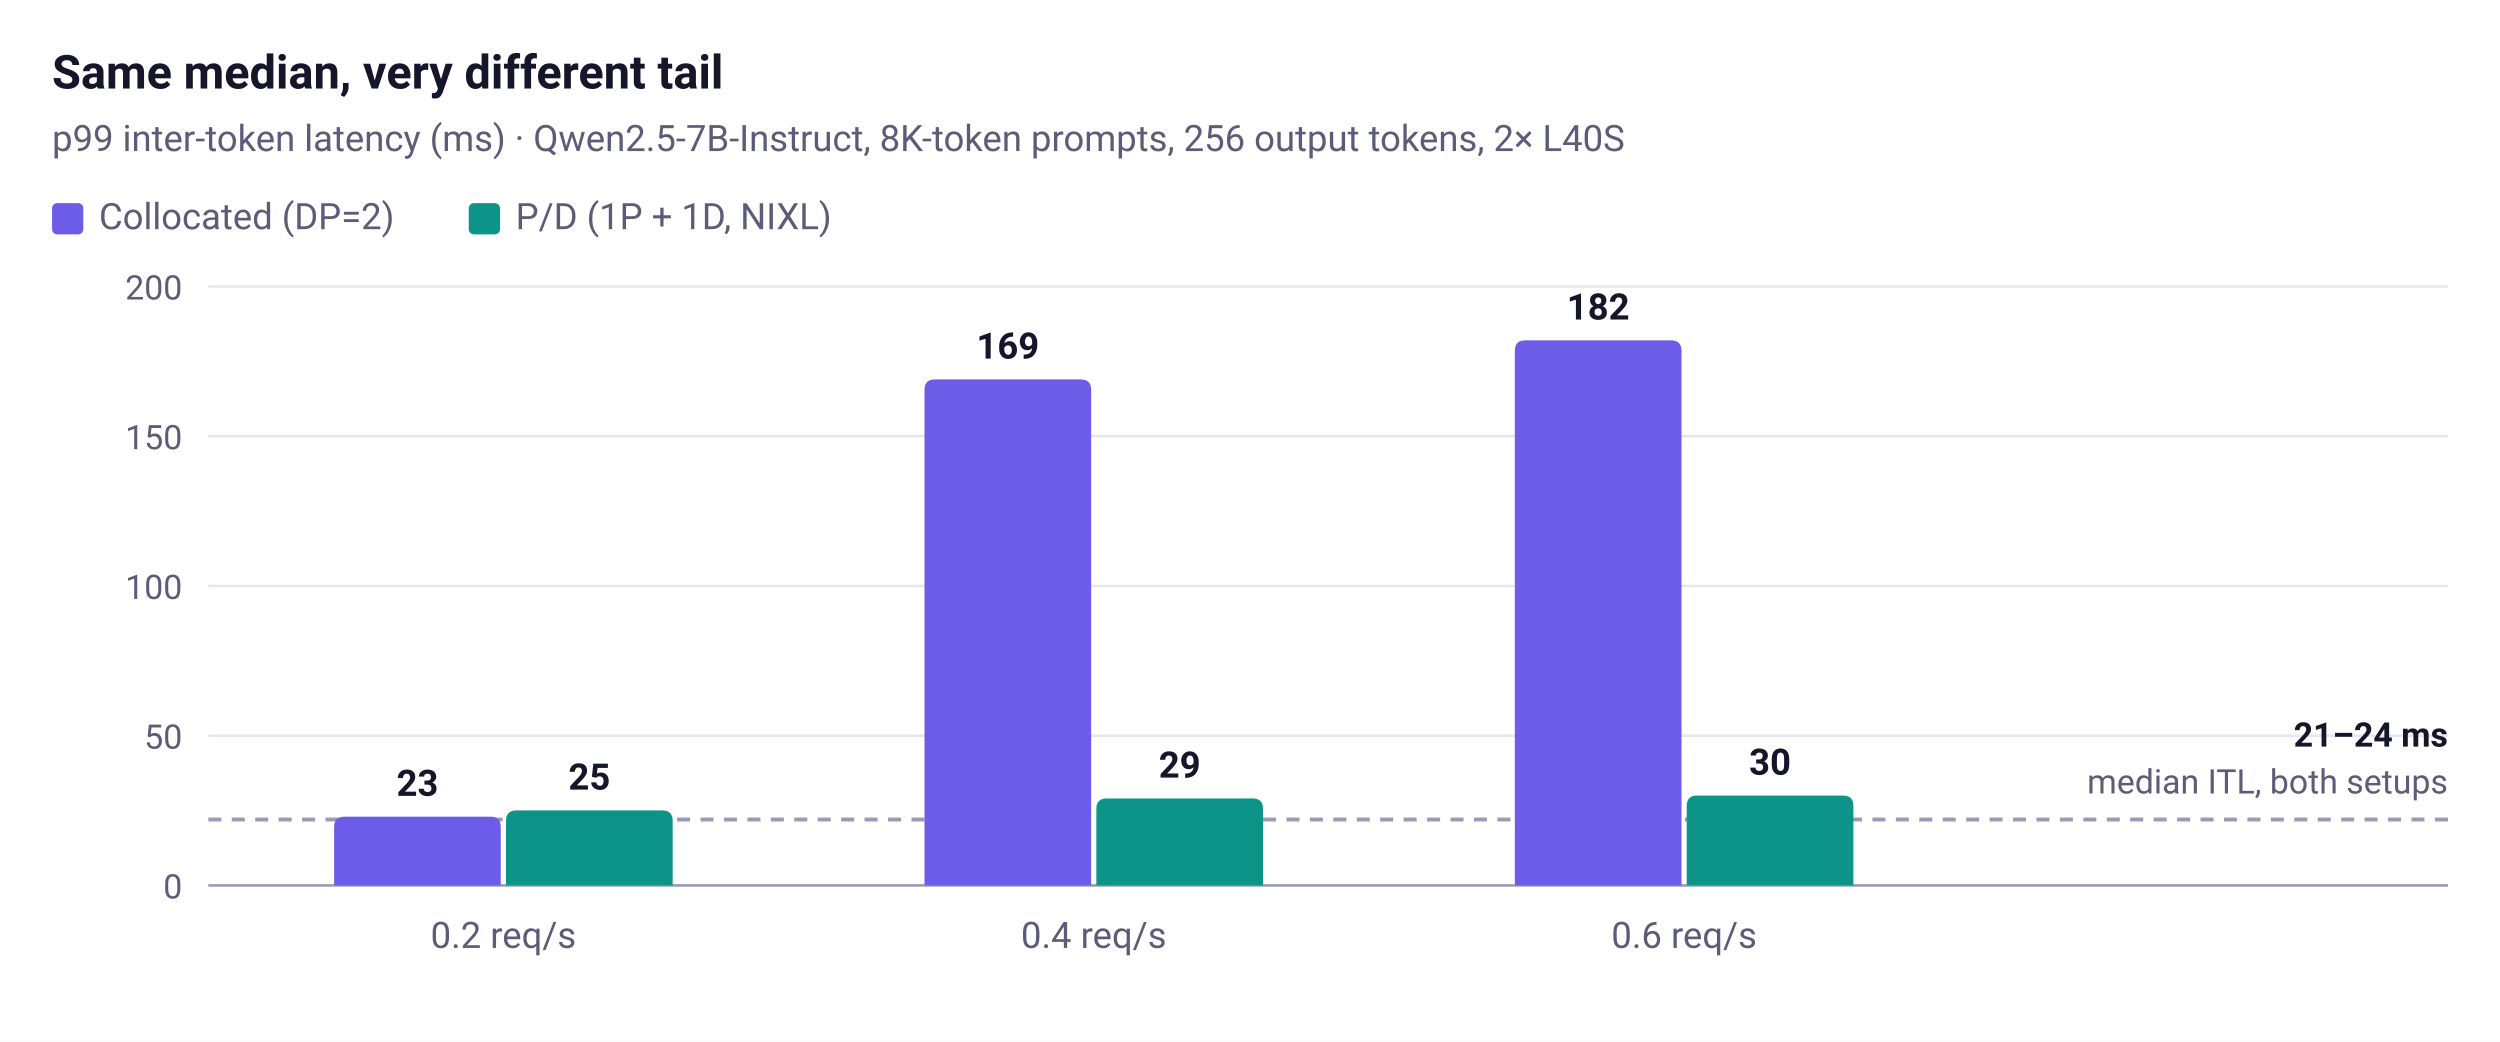
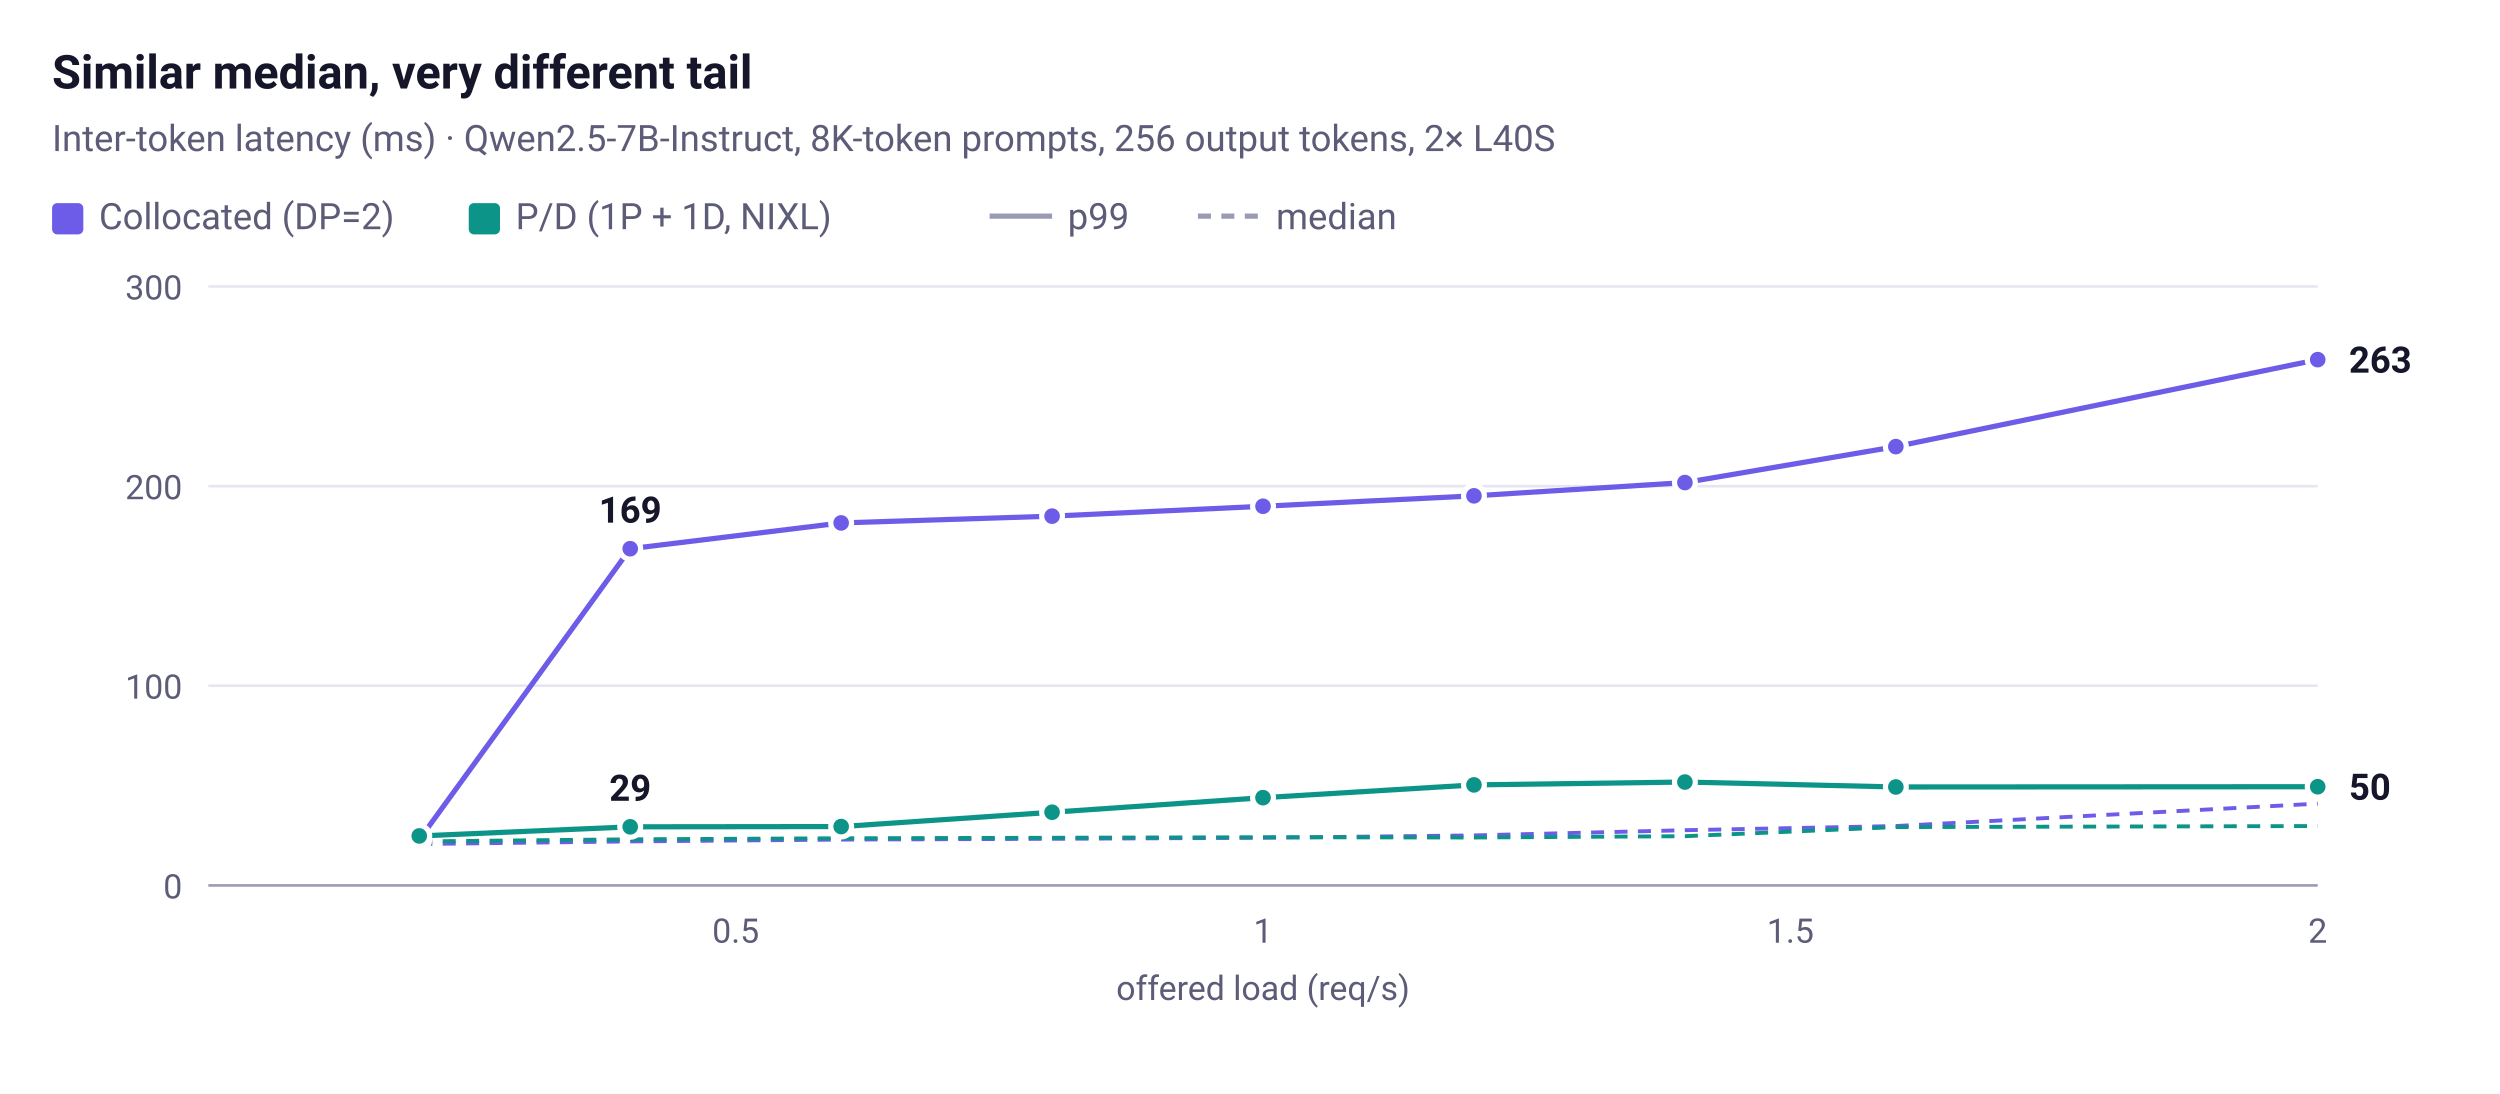
- <svg xmlns="http://www.w3.org/2000/svg" viewBox="0 0 960 400" width="960" height="400" role="img" aria-labelledby="tailt taild" font-family="ui-sans-serif,-apple-system,'Segoe UI',Roboto,'Helvetica Neue',Arial,sans-serif">
+ <svg xmlns="http://www.w3.org/2000/svg" viewBox="0 0 960 420" width="960" height="420" role="img" aria-labelledby="tailt taild" font-family="ui-sans-serif,-apple-system,'Segoe UI',Roboto,'Helvetica Neue',Arial,sans-serif">
  <style>
    .bg     { fill: #ffffff; }
    .t      { fill: #16162a; }
    .t-mut  { fill: #5c5c78; }
    .grid   { stroke: #e6e6f0; fill: none; }
    .axis   { stroke: #9a9ab4; fill: none; }
    .ref    { stroke: #9a9ab4; fill: none; stroke-dasharray: 5 4; }
    .c-f    { fill: #6C5CE7; }
    .c-s    { stroke: #6C5CE7; fill: none; }
    .p-f    { fill: #0D9488; }
    .p-s    { stroke: #0D9488; fill: none; }
    .ring   { stroke: #ffffff; }
    @media (prefers-color-scheme: dark) {
      .bg     { fill: #161622; }
      .t      { fill: #e9e9f2; }
      .t-mut  { fill: #a2a2bd; }
      .grid   { stroke: #2a2a3e; }
      .axis   { stroke: #6a6a86; }
      .ref    { stroke: #6a6a86; }
      .c-f    { fill: #8B82F0; }
      .c-s    { stroke: #8B82F0; }
      .p-f    { fill: #1FA89C; }
      .p-s    { stroke: #1FA89C; }
      .ring   { stroke: #161622; }
    }
  </style>
-   <rect width="960" height="400" class="bg" />
-   <text x="20.0" y="34.0" class="t" font-size="18" text-anchor="start" font-weight="700">Same median, very different tail</text>
-   <text x="20.0" y="58.0" class="t-mut" font-size="14" text-anchor="start">p99 inter-token latency (ms) · Qwen2.5-7B-Instruct, 8K-token prompts, 256 output tokens, 2× L40S</text>
+   <rect width="960" height="420" class="bg" />
+   <text x="20.0" y="34.0" class="t" font-size="18" text-anchor="start" font-weight="700">Similar median, very different tail</text>
+   <text x="20.0" y="58.0" class="t-mut" font-size="14" text-anchor="start">Inter-token latency (ms) · Qwen2.5-7B-Instruct, 8K-token prompts, 256 output tokens, 2× L40S</text>
  <rect x="20" y="78" width="12" height="12" rx="2" class="c-f" />
  <text x="38.0" y="88.0" class="t-mut" font-size="14" text-anchor="start">Collocated (DP=2)</text>
  <rect x="180" y="78" width="12" height="12" rx="2" class="p-f" />
  <text x="198.0" y="88.0" class="t-mut" font-size="14" text-anchor="start">P/D (1P + 1D, NIXL)</text>
-   <line x1="80" y1="340.0" x2="940" y2="340.0" class="axis" />
+   <line x1="380" y1="83" x2="404" y2="83" class="axis" stroke-width="2" />
+   <text x="410.0" y="88.0" class="t-mut" font-size="14" text-anchor="start">p99</text>
+   <line x1="460" y1="83" x2="484" y2="83" class="ref" stroke-width="2" />
+   <text x="490.0" y="88.0" class="t-mut" font-size="14" text-anchor="start">median</text>
+   <line x1="80" y1="340.0" x2="890" y2="340.0" class="axis" />
  <text x="70.0" y="345.0" class="t-mut" font-size="13" text-anchor="end">0</text>
-   <line x1="80" y1="282.5" x2="940" y2="282.5" class="grid" />
-   <text x="70.0" y="287.5" class="t-mut" font-size="13" text-anchor="end">50</text>
-   <line x1="80" y1="225.0" x2="940" y2="225.0" class="grid" />
-   <text x="70.0" y="230.0" class="t-mut" font-size="13" text-anchor="end">100</text>
-   <line x1="80" y1="167.5" x2="940" y2="167.5" class="grid" />
-   <text x="70.0" y="172.5" class="t-mut" font-size="13" text-anchor="end">150</text>
-   <line x1="80" y1="110.0" x2="940" y2="110.0" class="grid" />
-   <text x="70.0" y="115.0" class="t-mut" font-size="13" text-anchor="end">200</text>
-   <line x1="80" y1="314.7" x2="940" y2="314.7" class="ref" stroke-width="1.5" />
-   <text x="940.0" y="304.7" class="t-mut" font-size="13" text-anchor="end">median ITL, both setups</text>
-   <text x="940.0" y="286.7" class="t" font-size="13" text-anchor="end" font-weight="600">21–24 ms</text>
-   <path d="M128.3,340.0 V317.6 Q128.3,313.6 132.3,313.6 H188.3 Q192.3,313.6 192.3,317.6 V340.0 Z" class="c-f" />
-   <text x="160.3" y="305.6" class="t" font-size="14" text-anchor="middle" font-weight="600">23</text>
-   <path d="M194.3,340.0 V315.2 Q194.3,311.2 198.3,311.2 H254.3 Q258.3,311.2 258.3,315.2 V340.0 Z" class="p-f" />
-   <text x="226.3" y="303.2" class="t" font-size="14" text-anchor="middle" font-weight="600">25</text>
-   <text x="193.3" y="364.0" class="t-mut" font-size="14" text-anchor="middle">0.2 req/s</text>
-   <path d="M355.0,340.0 V149.7 Q355.0,145.7 359.0,145.7 H415.0 Q419.0,145.7 419.0,149.7 V340.0 Z" class="c-f" />
-   <text x="387.0" y="137.7" class="t" font-size="14" text-anchor="middle" font-weight="600">169</text>
-   <path d="M421.0,340.0 V310.6 Q421.0,306.6 425.0,306.6 H481.0 Q485.0,306.6 485.0,310.6 V340.0 Z" class="p-f" />
-   <text x="453.0" y="298.6" class="t" font-size="14" text-anchor="middle" font-weight="600">29</text>
-   <text x="420.0" y="364.0" class="t-mut" font-size="14" text-anchor="middle">0.4 req/s</text>
-   <path d="M581.7,340.0 V134.7 Q581.7,130.7 585.7,130.7 H641.7 Q645.7,130.7 645.7,134.7 V340.0 Z" class="c-f" />
-   <text x="613.7" y="122.7" class="t" font-size="14" text-anchor="middle" font-weight="600">182</text>
-   <path d="M647.7,340.0 V309.5 Q647.7,305.5 651.7,305.5 H707.7 Q711.7,305.5 711.7,309.5 V340.0 Z" class="p-f" />
-   <text x="679.7" y="297.5" class="t" font-size="14" text-anchor="middle" font-weight="600">30</text>
-   <text x="646.7" y="364.0" class="t-mut" font-size="14" text-anchor="middle">0.6 req/s</text>
+   <line x1="80" y1="263.3" x2="890" y2="263.3" class="grid" />
+   <text x="70.0" y="268.3" class="t-mut" font-size="13" text-anchor="end">100</text>
+   <line x1="80" y1="186.7" x2="890" y2="186.7" class="grid" />
+   <text x="70.0" y="191.7" class="t-mut" font-size="13" text-anchor="end">200</text>
+   <line x1="80" y1="110.0" x2="890" y2="110.0" class="grid" />
+   <text x="70.0" y="115.0" class="t-mut" font-size="13" text-anchor="end">300</text>
+   <text x="282.5" y="362.0" class="t-mut" font-size="13" text-anchor="middle">0.5</text>
+   <text x="485.0" y="362.0" class="t-mut" font-size="13" text-anchor="middle">1</text>
+   <text x="687.5" y="362.0" class="t-mut" font-size="13" text-anchor="middle">1.5</text>
+   <text x="890.0" y="362.0" class="t-mut" font-size="13" text-anchor="middle">2</text>
+   <text x="485.0" y="384.0" class="t-mut" font-size="13" text-anchor="middle">offered load (req/s)</text>
+   <polyline points="161.0,324.1 242.0,323.1 323.0,322.4 404.0,322.1 485.0,321.7 566.0,320.8 647.0,318.8 728.0,317.2 890.0,308.6" class="c-s" stroke-width="1.5" stroke-dasharray="5 4" stroke-linejoin="round" />
+   <polyline points="161.0,323.1 242.0,322.3 323.0,321.9 404.0,321.7 485.0,321.5 566.0,321.6 647.0,321.1 728.0,317.6 890.0,317.2" class="p-s" stroke-width="1.5" stroke-dasharray="5 4" stroke-linejoin="round" />
+   <polyline points="161.0,322.4 242.0,210.7 323.0,200.8 404.0,198.2 485.0,194.4 566.0,190.4 647.0,185.3 728.0,171.5 890.0,138.1" class="c-s" stroke-width="2" stroke-linejoin="round" />
+   <circle cx="161.0" cy="322.4" r="4" class="c-f ring" stroke-width="2" />
+   <circle cx="242.0" cy="210.7" r="4" class="c-f ring" stroke-width="2" />
+   <circle cx="323.0" cy="200.8" r="4" class="c-f ring" stroke-width="2" />
+   <circle cx="404.0" cy="198.2" r="4" class="c-f ring" stroke-width="2" />
+   <circle cx="485.0" cy="194.4" r="4" class="c-f ring" stroke-width="2" />
+   <circle cx="566.0" cy="190.4" r="4" class="c-f ring" stroke-width="2" />
+   <circle cx="647.0" cy="185.3" r="4" class="c-f ring" stroke-width="2" />
+   <circle cx="728.0" cy="171.5" r="4" class="c-f ring" stroke-width="2" />
+   <circle cx="890.0" cy="138.1" r="4" class="c-f ring" stroke-width="2" />
+   <polyline points="161.0,321.0 242.0,317.5 323.0,317.4 404.0,311.9 485.0,306.3 566.0,301.4 647.0,300.3 728.0,302.2 890.0,302.1" class="p-s" stroke-width="2" stroke-linejoin="round" />
+   <circle cx="161.0" cy="321.0" r="4" class="p-f ring" stroke-width="2" />
+   <circle cx="242.0" cy="317.5" r="4" class="p-f ring" stroke-width="2" />
+   <circle cx="323.0" cy="317.4" r="4" class="p-f ring" stroke-width="2" />
+   <circle cx="404.0" cy="311.9" r="4" class="p-f ring" stroke-width="2" />
+   <circle cx="485.0" cy="306.3" r="4" class="p-f ring" stroke-width="2" />
+   <circle cx="566.0" cy="301.4" r="4" class="p-f ring" stroke-width="2" />
+   <circle cx="647.0" cy="300.3" r="4" class="p-f ring" stroke-width="2" />
+   <circle cx="728.0" cy="302.2" r="4" class="p-f ring" stroke-width="2" />
+   <circle cx="890.0" cy="302.1" r="4" class="p-f ring" stroke-width="2" />
+   <text x="242.0" y="200.7" class="t" font-size="14" text-anchor="middle" font-weight="600">169</text>
+   <text x="242.0" y="307.5" class="t" font-size="14" text-anchor="middle" font-weight="600">29</text>
+   <text x="902.0" y="143.1" class="t" font-size="14" text-anchor="start" font-weight="600">263</text>
+   <text x="902.0" y="307.1" class="t" font-size="14" text-anchor="start" font-weight="600">50</text>
</svg>
